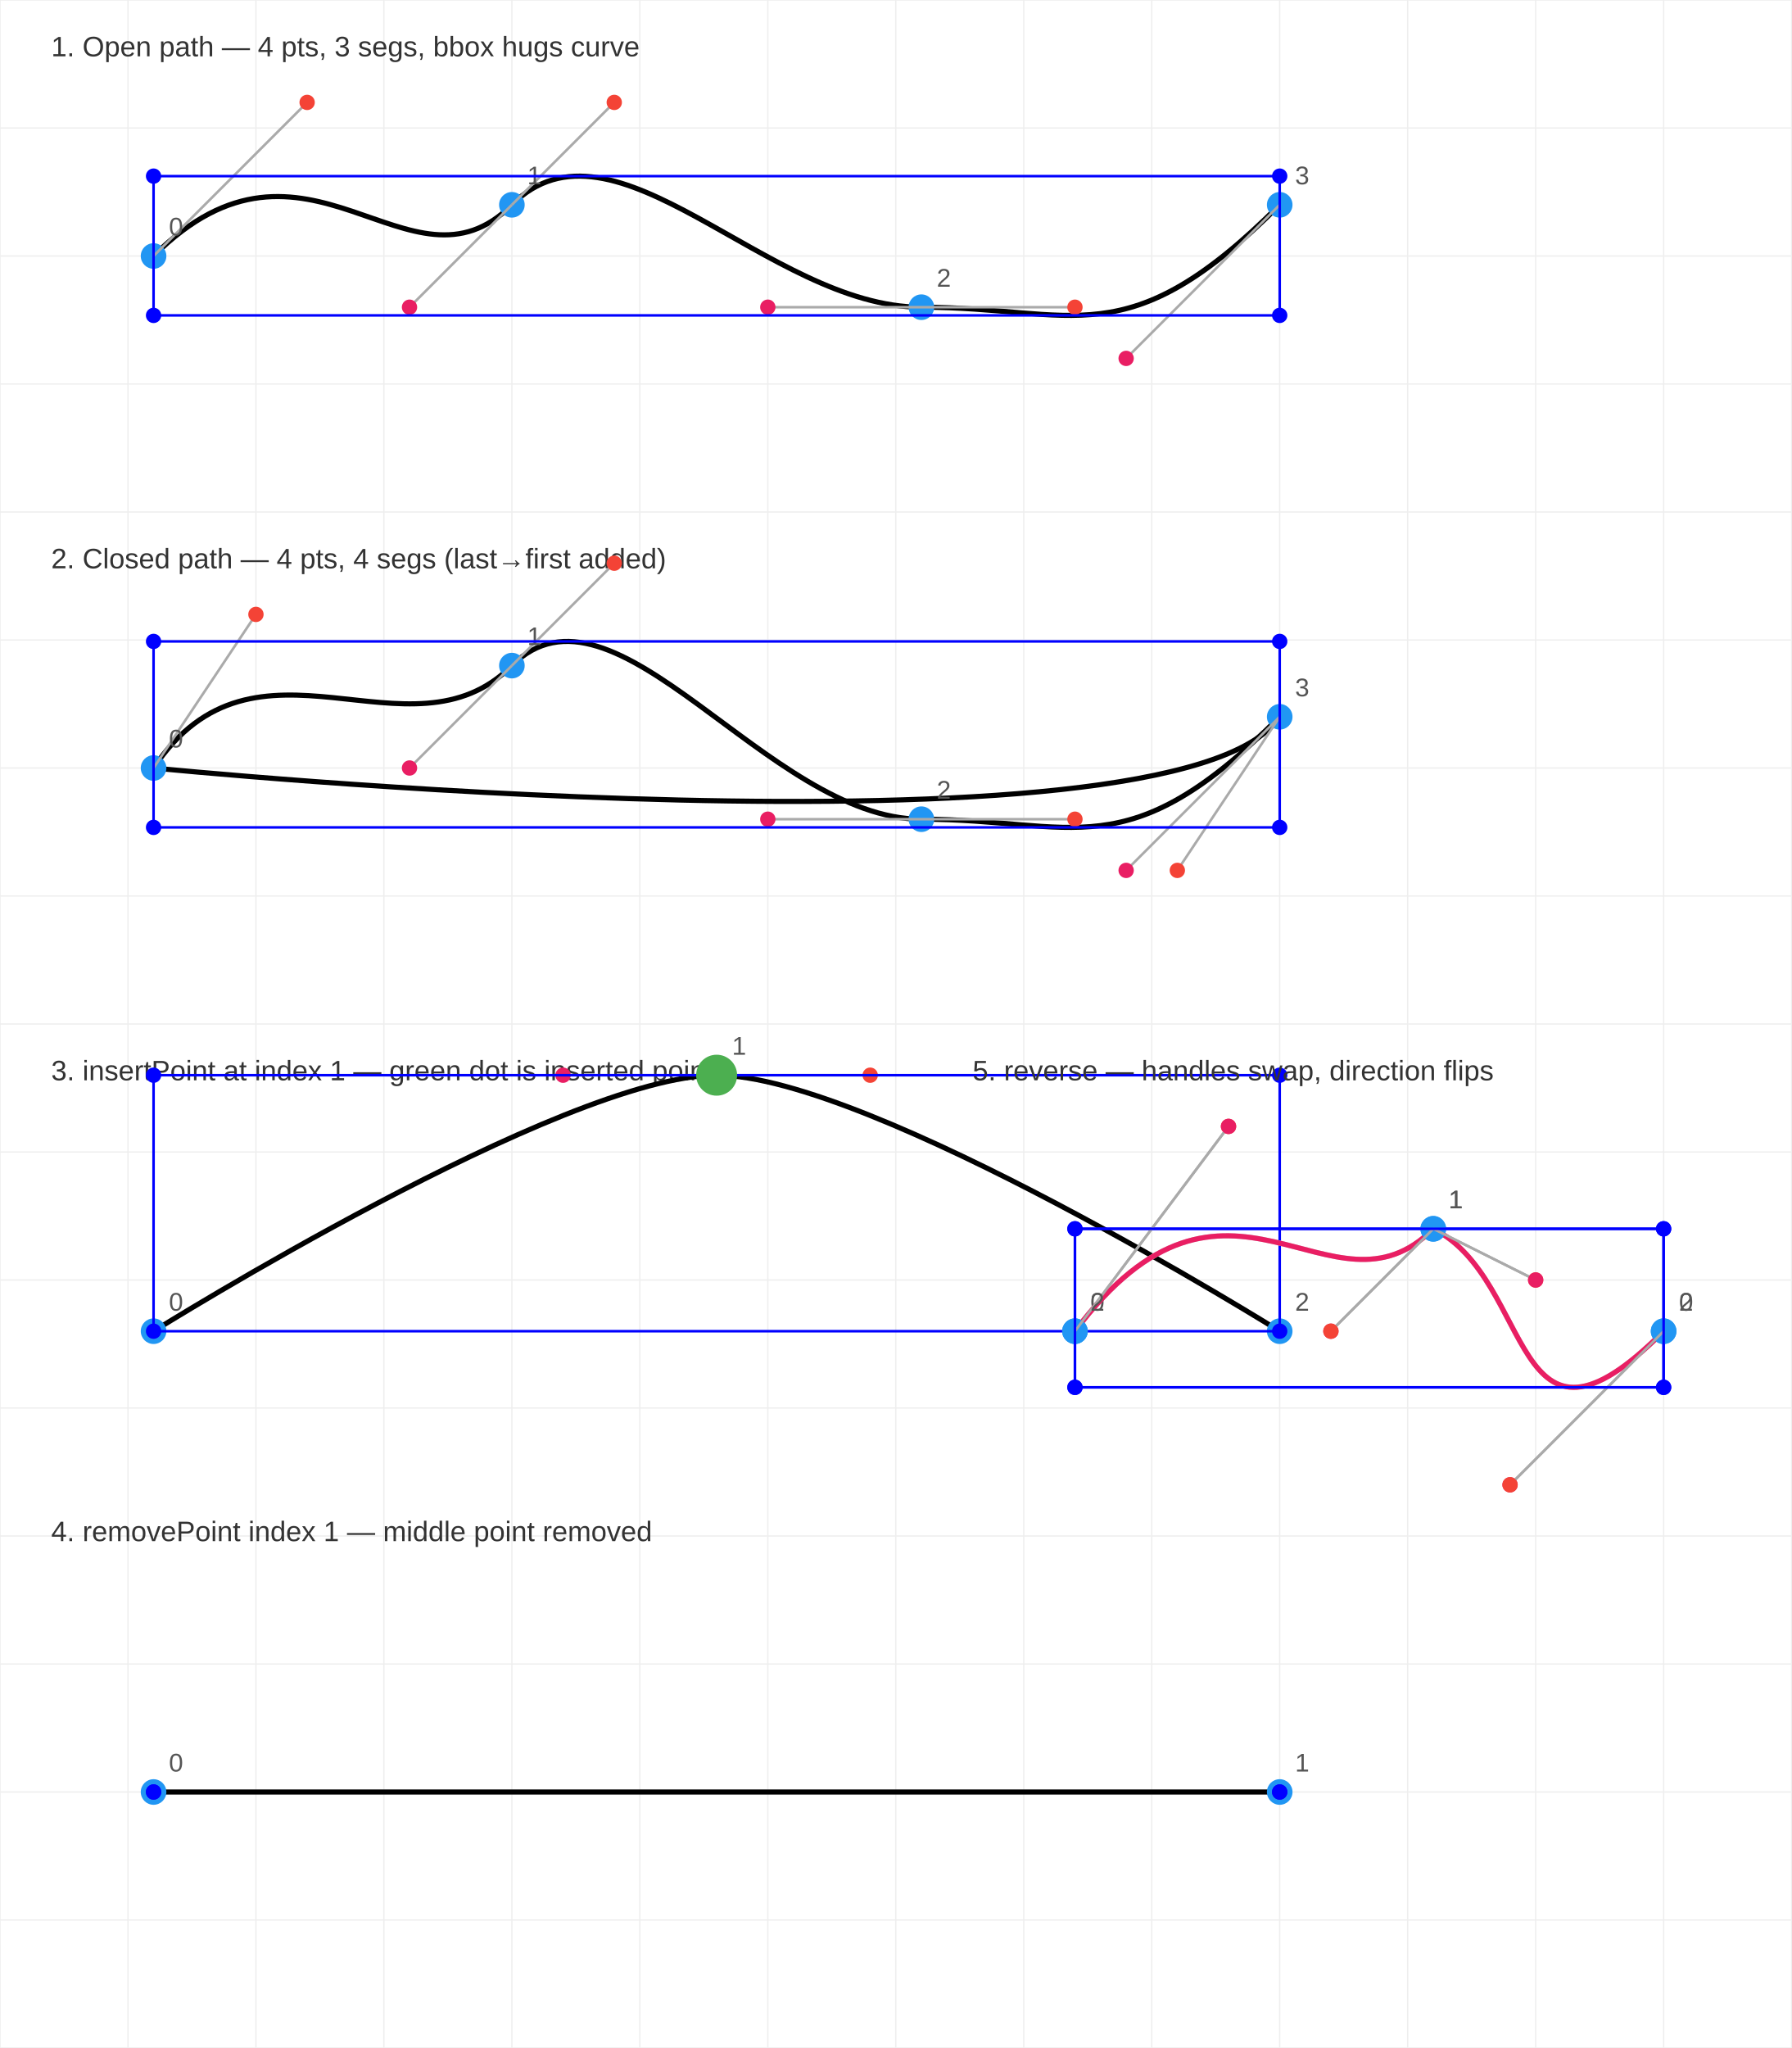
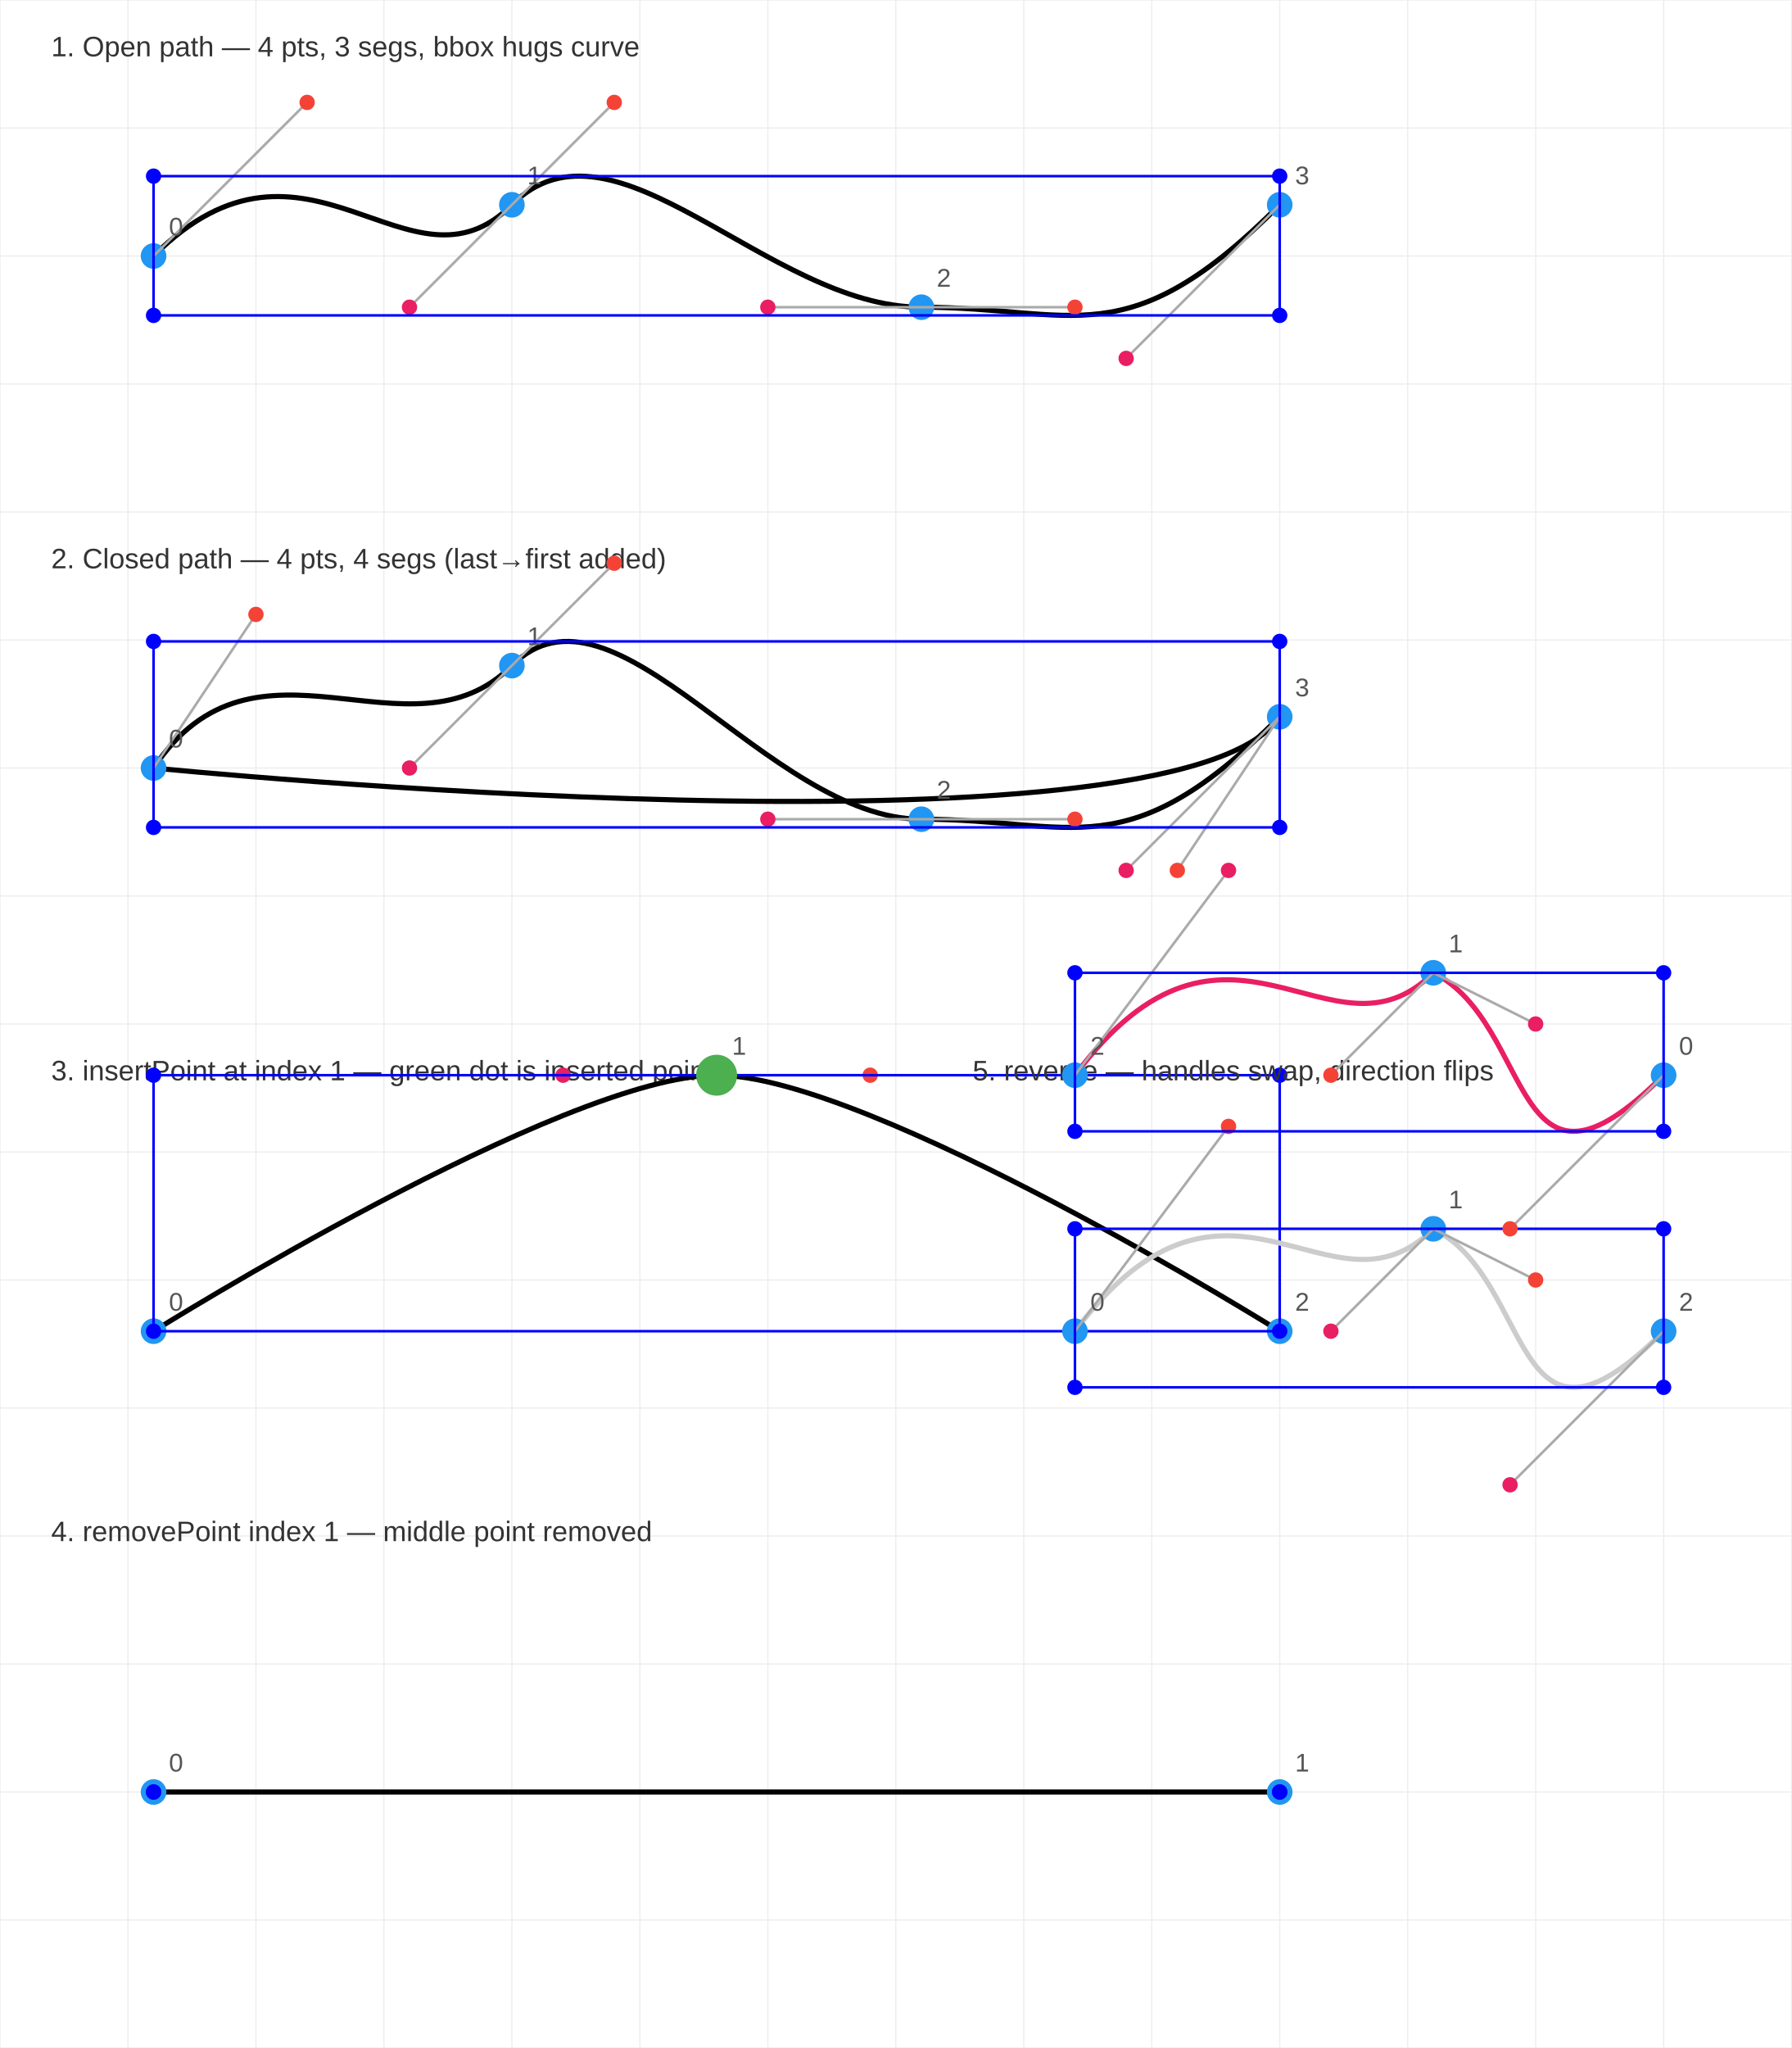
<svg xmlns="http://www.w3.org/2000/svg" viewBox="0 0 700 800">
  <rect width="100%" height="100%" fill="white" />
  <line x1="0" y1="0" x2="0" y2="800" stroke="#eee" stroke-width="0.5" />
  <line x1="50" y1="0" x2="50" y2="800" stroke="#eee" stroke-width="0.5" />
  <line x1="100" y1="0" x2="100" y2="800" stroke="#eee" stroke-width="0.5" />
  <line x1="150" y1="0" x2="150" y2="800" stroke="#eee" stroke-width="0.5" />
  <line x1="200" y1="0" x2="200" y2="800" stroke="#eee" stroke-width="0.5" />
  <line x1="250" y1="0" x2="250" y2="800" stroke="#eee" stroke-width="0.5" />
  <line x1="300" y1="0" x2="300" y2="800" stroke="#eee" stroke-width="0.5" />
  <line x1="350" y1="0" x2="350" y2="800" stroke="#eee" stroke-width="0.5" />
  <line x1="400" y1="0" x2="400" y2="800" stroke="#eee" stroke-width="0.5" />
  <line x1="450" y1="0" x2="450" y2="800" stroke="#eee" stroke-width="0.5" />
  <line x1="500" y1="0" x2="500" y2="800" stroke="#eee" stroke-width="0.5" />
  <line x1="550" y1="0" x2="550" y2="800" stroke="#eee" stroke-width="0.5" />
  <line x1="600" y1="0" x2="600" y2="800" stroke="#eee" stroke-width="0.5" />
  <line x1="650" y1="0" x2="650" y2="800" stroke="#eee" stroke-width="0.5" />
  <line x1="700" y1="0" x2="700" y2="800" stroke="#eee" stroke-width="0.5" />
  <line x1="0" y1="0" x2="700" y2="0" stroke="#eee" stroke-width="0.5" />
  <line x1="0" y1="50" x2="700" y2="50" stroke="#eee" stroke-width="0.5" />
  <line x1="0" y1="100" x2="700" y2="100" stroke="#eee" stroke-width="0.5" />
  <line x1="0" y1="150" x2="700" y2="150" stroke="#eee" stroke-width="0.5" />
  <line x1="0" y1="200" x2="700" y2="200" stroke="#eee" stroke-width="0.5" />
  <line x1="0" y1="250" x2="700" y2="250" stroke="#eee" stroke-width="0.5" />
  <line x1="0" y1="300" x2="700" y2="300" stroke="#eee" stroke-width="0.5" />
  <line x1="0" y1="350" x2="700" y2="350" stroke="#eee" stroke-width="0.5" />
  <line x1="0" y1="400" x2="700" y2="400" stroke="#eee" stroke-width="0.5" />
  <line x1="0" y1="450" x2="700" y2="450" stroke="#eee" stroke-width="0.5" />
  <line x1="0" y1="500" x2="700" y2="500" stroke="#eee" stroke-width="0.5" />
  <line x1="0" y1="550" x2="700" y2="550" stroke="#eee" stroke-width="0.5" />
  <line x1="0" y1="600" x2="700" y2="600" stroke="#eee" stroke-width="0.5" />
  <line x1="0" y1="650" x2="700" y2="650" stroke="#eee" stroke-width="0.5" />
  <line x1="0" y1="700" x2="700" y2="700" stroke="#eee" stroke-width="0.5" />
  <line x1="0" y1="750" x2="700" y2="750" stroke="#eee" stroke-width="0.5" />
  <line x1="0" y1="800" x2="700" y2="800" stroke="#eee" stroke-width="0.5" />
  <text x="20" y="22" fill="#333" font-size="11" font-family="Arial,sans-serif" text-anchor="start">1. Open path — 4 pts, 3 segs, bbox hugs curve</text>
  <path d="M60 100 C 120 40 160 120 200 80" stroke="#000" stroke-width="2" fill="none" />
  <path d="M200 80 C 240 40 300 120 360 120" stroke="#000" stroke-width="2" fill="none" />
  <path d="M360 120 C 420 120 440 140 500 80" stroke="#000" stroke-width="2" fill="none" />
  <circle cx="60" cy="100" r="5" fill="#2196F3" />
  <line x1="60" y1="100" x2="120" y2="40" stroke="#aaa" stroke-width="1" />
  <circle cx="120" cy="40" r="3" fill="#F44336" />
  <text x="66" y="92" fill="#555" font-size="10" font-family="Arial,sans-serif" text-anchor="start">0</text>
  <circle cx="200" cy="80" r="5" fill="#2196F3" />
  <line x1="200" y1="80" x2="240" y2="40" stroke="#aaa" stroke-width="1" />
  <circle cx="240" cy="40" r="3" fill="#F44336" />
  <line x1="200" y1="80" x2="160" y2="120" stroke="#aaa" stroke-width="1" />
  <circle cx="160" cy="120" r="3" fill="#E91E63" />
  <text x="206" y="72" fill="#555" font-size="10" font-family="Arial,sans-serif" text-anchor="start">1</text>
  <circle cx="360" cy="120" r="5" fill="#2196F3" />
  <line x1="360" y1="120" x2="420" y2="120" stroke="#aaa" stroke-width="1" />
  <circle cx="420" cy="120" r="3" fill="#F44336" />
  <line x1="360" y1="120" x2="300" y2="120" stroke="#aaa" stroke-width="1" />
  <circle cx="300" cy="120" r="3" fill="#E91E63" />
  <text x="366" y="112" fill="#555" font-size="10" font-family="Arial,sans-serif" text-anchor="start">2</text>
  <circle cx="500" cy="80" r="5" fill="#2196F3" />
  <line x1="500" y1="80" x2="440" y2="140" stroke="#aaa" stroke-width="1" />
  <circle cx="440" cy="140" r="3" fill="#E91E63" />
  <text x="506" y="72" fill="#555" font-size="10" font-family="Arial,sans-serif" text-anchor="start">3</text>
  <rect x="60" y="68.8" width="440" height="54.4" stroke="#00f" fill="none" stroke-width="1" />
  <circle cx="60" cy="68.8" r="3" fill="#00f" />
  <circle cx="500" cy="68.8" r="3" fill="#00f" />
  <circle cx="60" cy="123.2" r="3" fill="#00f" />
  <circle cx="500" cy="123.2" r="3" fill="#00f" />
  <text x="20" y="222" fill="#333" font-size="11" font-family="Arial,sans-serif" text-anchor="start">2. Closed path — 4 pts, 4 segs (last→first added)</text>
  <path d="M60 300 C 100 240 160 300 200 260" stroke="#000" stroke-width="2" fill="none" />
  <path d="M200 260 C 240 220 300 320 360 320" stroke="#000" stroke-width="2" fill="none" />
  <path d="M360 320 C 420 320 440 340 500 280" stroke="#000" stroke-width="2" fill="none" />
  <path d="M500 280 C 460 340 60 300 60 300" stroke="#000" stroke-width="2" fill="none" />
  <circle cx="60" cy="300" r="5" fill="#2196F3" />
  <line x1="60" y1="300" x2="100" y2="240" stroke="#aaa" stroke-width="1" />
  <circle cx="100" cy="240" r="3" fill="#F44336" />
  <text x="66" y="292" fill="#555" font-size="10" font-family="Arial,sans-serif" text-anchor="start">0</text>
  <circle cx="200" cy="260" r="5" fill="#2196F3" />
  <line x1="200" y1="260" x2="240" y2="220" stroke="#aaa" stroke-width="1" />
  <circle cx="240" cy="220" r="3" fill="#F44336" />
  <line x1="200" y1="260" x2="160" y2="300" stroke="#aaa" stroke-width="1" />
  <circle cx="160" cy="300" r="3" fill="#E91E63" />
  <text x="206" y="252" fill="#555" font-size="10" font-family="Arial,sans-serif" text-anchor="start">1</text>
  <circle cx="360" cy="320" r="5" fill="#2196F3" />
  <line x1="360" y1="320" x2="420" y2="320" stroke="#aaa" stroke-width="1" />
  <circle cx="420" cy="320" r="3" fill="#F44336" />
  <line x1="360" y1="320" x2="300" y2="320" stroke="#aaa" stroke-width="1" />
  <circle cx="300" cy="320" r="3" fill="#E91E63" />
  <text x="366" y="312" fill="#555" font-size="10" font-family="Arial,sans-serif" text-anchor="start">2</text>
  <circle cx="500" cy="280" r="5" fill="#2196F3" />
  <line x1="500" y1="280" x2="460" y2="340" stroke="#aaa" stroke-width="1" />
  <circle cx="460" cy="340" r="3" fill="#F44336" />
  <line x1="500" y1="280" x2="440" y2="340" stroke="#aaa" stroke-width="1" />
  <circle cx="440" cy="340" r="3" fill="#E91E63" />
  <text x="506" y="272" fill="#555" font-size="10" font-family="Arial,sans-serif" text-anchor="start">3</text>
  <rect x="60" y="250.556" width="440" height="72.644" stroke="#00f" fill="none" stroke-width="1" />
  <circle cx="60" cy="250.556" r="3" fill="#00f" />
  <circle cx="500" cy="250.556" r="3" fill="#00f" />
  <circle cx="60" cy="323.2" r="3" fill="#00f" />
  <circle cx="500" cy="323.2" r="3" fill="#00f" />
  <text x="20" y="422" fill="#333" font-size="11" font-family="Arial,sans-serif" text-anchor="start">3. insertPoint at index 1 — green dot is inserted point</text>
  <path d="M60 520 C 60 520 220 420 280 420" stroke="#000" stroke-width="2" fill="none" />
  <path d="M280 420 C 340 420 500 520 500 520" stroke="#000" stroke-width="2" fill="none" />
  <circle cx="60" cy="520" r="5" fill="#2196F3" />
  <text x="66" y="512" fill="#555" font-size="10" font-family="Arial,sans-serif" text-anchor="start">0</text>
  <circle cx="280" cy="420" r="5" fill="#2196F3" />
  <line x1="280" y1="420" x2="340" y2="420" stroke="#aaa" stroke-width="1" />
  <circle cx="340" cy="420" r="3" fill="#F44336" />
  <line x1="280" y1="420" x2="220" y2="420" stroke="#aaa" stroke-width="1" />
  <circle cx="220" cy="420" r="3" fill="#E91E63" />
  <text x="286" y="412" fill="#555" font-size="10" font-family="Arial,sans-serif" text-anchor="start">1</text>
  <circle cx="500" cy="520" r="5" fill="#2196F3" />
  <text x="506" y="512" fill="#555" font-size="10" font-family="Arial,sans-serif" text-anchor="start">2</text>
  <rect x="60" y="420" width="440" height="100" stroke="#00f" fill="none" stroke-width="1" />
  <circle cx="60" cy="420" r="3" fill="#00f" />
  <circle cx="500" cy="420" r="3" fill="#00f" />
  <circle cx="60" cy="520" r="3" fill="#00f" />
  <circle cx="500" cy="520" r="3" fill="#00f" />
  <circle cx="280" cy="420" r="8" fill="#4CAF50" />
  <text x="20" y="602" fill="#333" font-size="11" font-family="Arial,sans-serif" text-anchor="start">4. removePoint index 1 — middle point removed</text>
  <line x1="60" y1="700" x2="500" y2="700" stroke="#000" stroke-width="2" />
  <circle cx="60" cy="700" r="5" fill="#2196F3" />
  <text x="66" y="692" fill="#555" font-size="10" font-family="Arial,sans-serif" text-anchor="start">0</text>
  <circle cx="500" cy="700" r="5" fill="#2196F3" />
  <text x="506" y="692" fill="#555" font-size="10" font-family="Arial,sans-serif" text-anchor="start">1</text>
  <rect x="60" y="700" width="440" height="0" stroke="#00f" fill="none" stroke-width="1" />
  <circle cx="60" cy="700" r="3" fill="#00f" />
  <circle cx="500" cy="700" r="3" fill="#00f" />
  <circle cx="60" cy="700" r="3" fill="#00f" />
  <circle cx="500" cy="700" r="3" fill="#00f" />
  <text x="380" y="422" fill="#333" font-size="11" font-family="Arial,sans-serif" text-anchor="start">5. reverse — handles swap, direction flips</text>
  <path d="M420 520 C 480 440 520 520 560 480" stroke="#ccc" stroke-width="2" fill="none" />
  <path d="M560 480 C 600 500 590 580 650 520" stroke="#ccc" stroke-width="2" fill="none" />
  <circle cx="420" cy="520" r="5" fill="#2196F3" />
  <line x1="420" y1="520" x2="480" y2="440" stroke="#aaa" stroke-width="1" />
  <circle cx="480" cy="440" r="3" fill="#F44336" />
  <text x="426" y="512" fill="#555" font-size="10" font-family="Arial,sans-serif" text-anchor="start">0</text>
  <circle cx="560" cy="480" r="5" fill="#2196F3" />
  <line x1="560" y1="480" x2="600" y2="500" stroke="#aaa" stroke-width="1" />
  <circle cx="600" cy="500" r="3" fill="#F44336" />
  <line x1="560" y1="480" x2="520" y2="520" stroke="#aaa" stroke-width="1" />
  <circle cx="520" cy="520" r="3" fill="#E91E63" />
  <text x="566" y="472" fill="#555" font-size="10" font-family="Arial,sans-serif" text-anchor="start">1</text>
  <circle cx="650" cy="520" r="5" fill="#2196F3" />
  <line x1="650" y1="520" x2="590" y2="580" stroke="#aaa" stroke-width="1" />
  <circle cx="590" cy="580" r="3" fill="#E91E63" />
  <text x="656" y="512" fill="#555" font-size="10" font-family="Arial,sans-serif" text-anchor="start">2</text>
  <rect x="420" y="480" width="230" height="61.928" stroke="#00f" fill="none" stroke-width="1" />
  <circle cx="420" cy="480" r="3" fill="#00f" />
  <circle cx="650" cy="480" r="3" fill="#00f" />
  <circle cx="420" cy="541.928" r="3" fill="#00f" />
  <circle cx="650" cy="541.928" r="3" fill="#00f" />
-   <path d="M650 520 C 590 580 600 500 560 480" stroke="#E91E63" stroke-width="2" fill="none" />
-   <path d="M560 480 C 520 520 480 440 420 520" stroke="#E91E63" stroke-width="2" fill="none" />
-   <circle cx="650" cy="520" r="5" fill="#2196F3" />
-   <line x1="650" y1="520" x2="590" y2="580" stroke="#aaa" stroke-width="1" />
-   <circle cx="590" cy="580" r="3" fill="#F44336" />
-   <text x="656" y="512" fill="#555" font-size="10" font-family="Arial,sans-serif" text-anchor="start">0</text>
-   <circle cx="560" cy="480" r="5" fill="#2196F3" />
-   <line x1="560" y1="480" x2="520" y2="520" stroke="#aaa" stroke-width="1" />
-   <circle cx="520" cy="520" r="3" fill="#F44336" />
-   <line x1="560" y1="480" x2="600" y2="500" stroke="#aaa" stroke-width="1" />
-   <circle cx="600" cy="500" r="3" fill="#E91E63" />
-   <text x="566" y="472" fill="#555" font-size="10" font-family="Arial,sans-serif" text-anchor="start">1</text>
-   <circle cx="420" cy="520" r="5" fill="#2196F3" />
-   <line x1="420" y1="520" x2="480" y2="440" stroke="#aaa" stroke-width="1" />
-   <circle cx="480" cy="440" r="3" fill="#E91E63" />
-   <text x="426" y="512" fill="#555" font-size="10" font-family="Arial,sans-serif" text-anchor="start">2</text>
-   <rect x="420" y="480" width="230" height="61.928" stroke="#00f" fill="none" stroke-width="1" />
-   <circle cx="420" cy="480" r="3" fill="#00f" />
-   <circle cx="650" cy="480" r="3" fill="#00f" />
-   <circle cx="420" cy="541.928" r="3" fill="#00f" />
-   <circle cx="650" cy="541.928" r="3" fill="#00f" />
+   <path d="M650 420 C 590 480 600 400 560 380" stroke="#E91E63" stroke-width="2" fill="none" />
+   <path d="M560 380 C 520 420 480 340 420 420" stroke="#E91E63" stroke-width="2" fill="none" />
+   <circle cx="650" cy="420" r="5" fill="#2196F3" />
+   <line x1="650" y1="420" x2="590" y2="480" stroke="#aaa" stroke-width="1" />
+   <circle cx="590" cy="480" r="3" fill="#F44336" />
+   <text x="656" y="412" fill="#555" font-size="10" font-family="Arial,sans-serif" text-anchor="start">0</text>
+   <circle cx="560" cy="380" r="5" fill="#2196F3" />
+   <line x1="560" y1="380" x2="520" y2="420" stroke="#aaa" stroke-width="1" />
+   <circle cx="520" cy="420" r="3" fill="#F44336" />
+   <line x1="560" y1="380" x2="600" y2="400" stroke="#aaa" stroke-width="1" />
+   <circle cx="600" cy="400" r="3" fill="#E91E63" />
+   <text x="566" y="372" fill="#555" font-size="10" font-family="Arial,sans-serif" text-anchor="start">1</text>
+   <circle cx="420" cy="420" r="5" fill="#2196F3" />
+   <line x1="420" y1="420" x2="480" y2="340" stroke="#aaa" stroke-width="1" />
+   <circle cx="480" cy="340" r="3" fill="#E91E63" />
+   <text x="426" y="412" fill="#555" font-size="10" font-family="Arial,sans-serif" text-anchor="start">2</text>
+   <rect x="420" y="380" width="230" height="61.928" stroke="#00f" fill="none" stroke-width="1" />
+   <circle cx="420" cy="380" r="3" fill="#00f" />
+   <circle cx="650" cy="380" r="3" fill="#00f" />
+   <circle cx="420" cy="441.928" r="3" fill="#00f" />
+   <circle cx="650" cy="441.928" r="3" fill="#00f" />
</svg>
